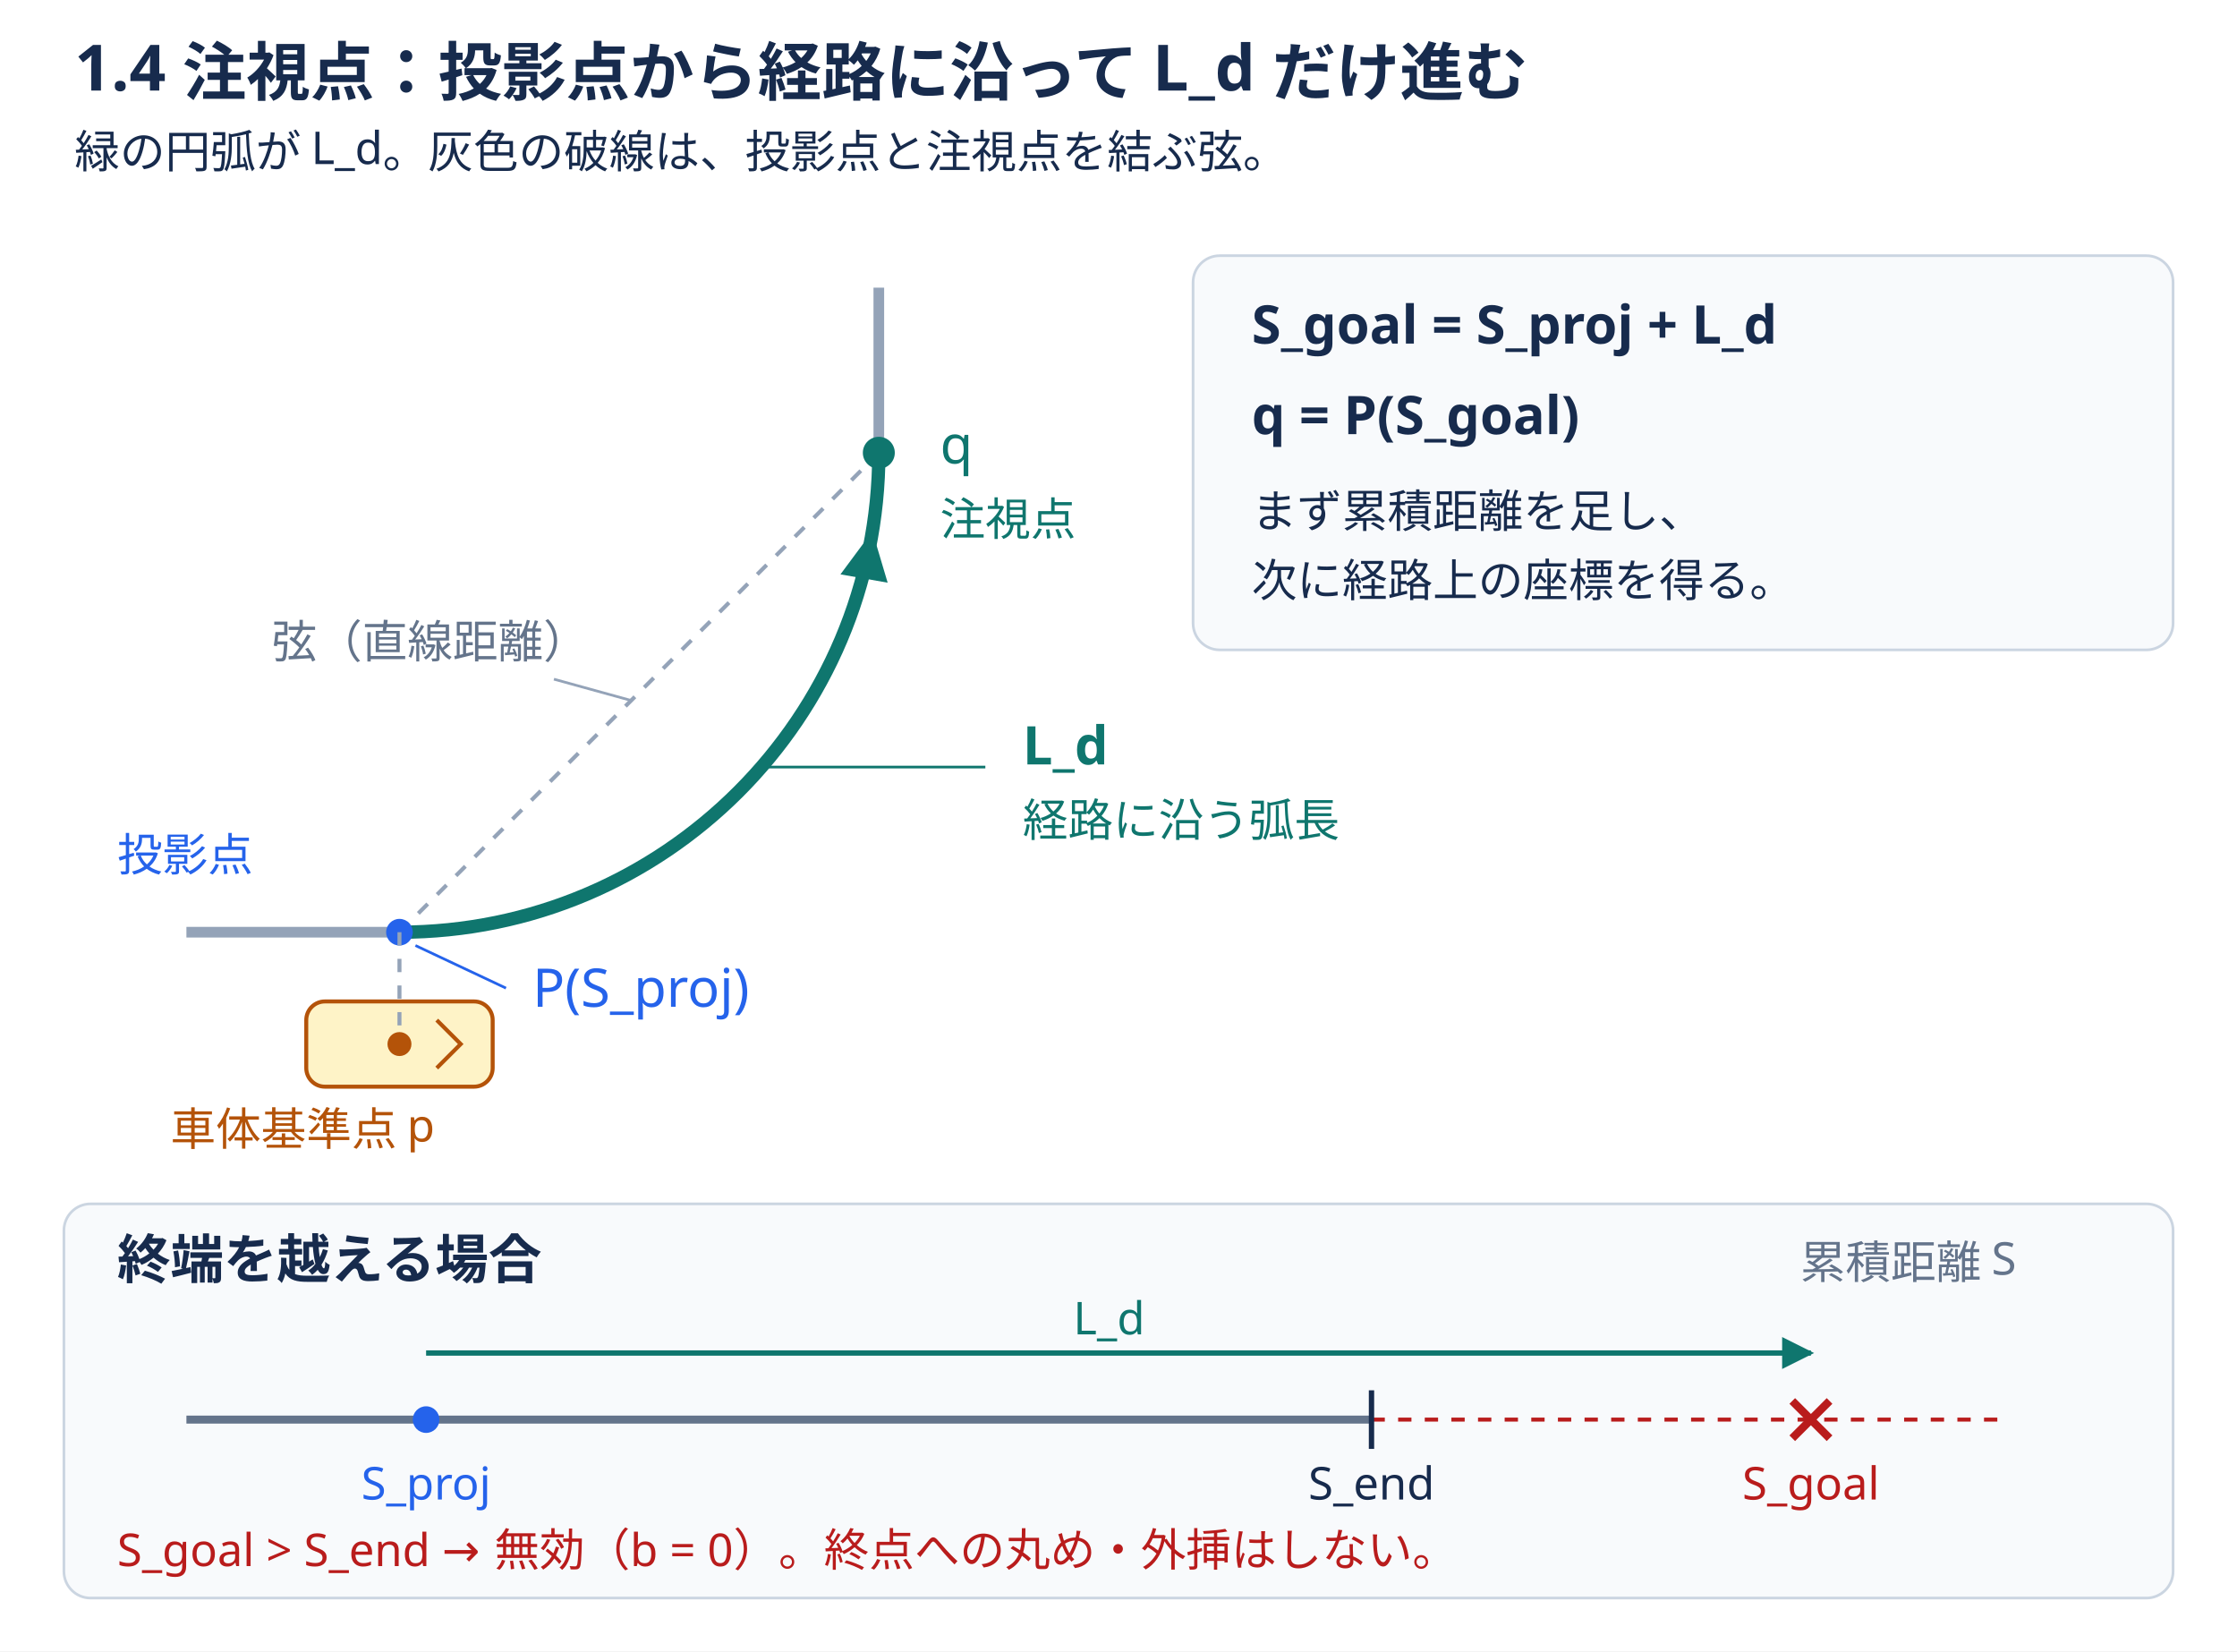
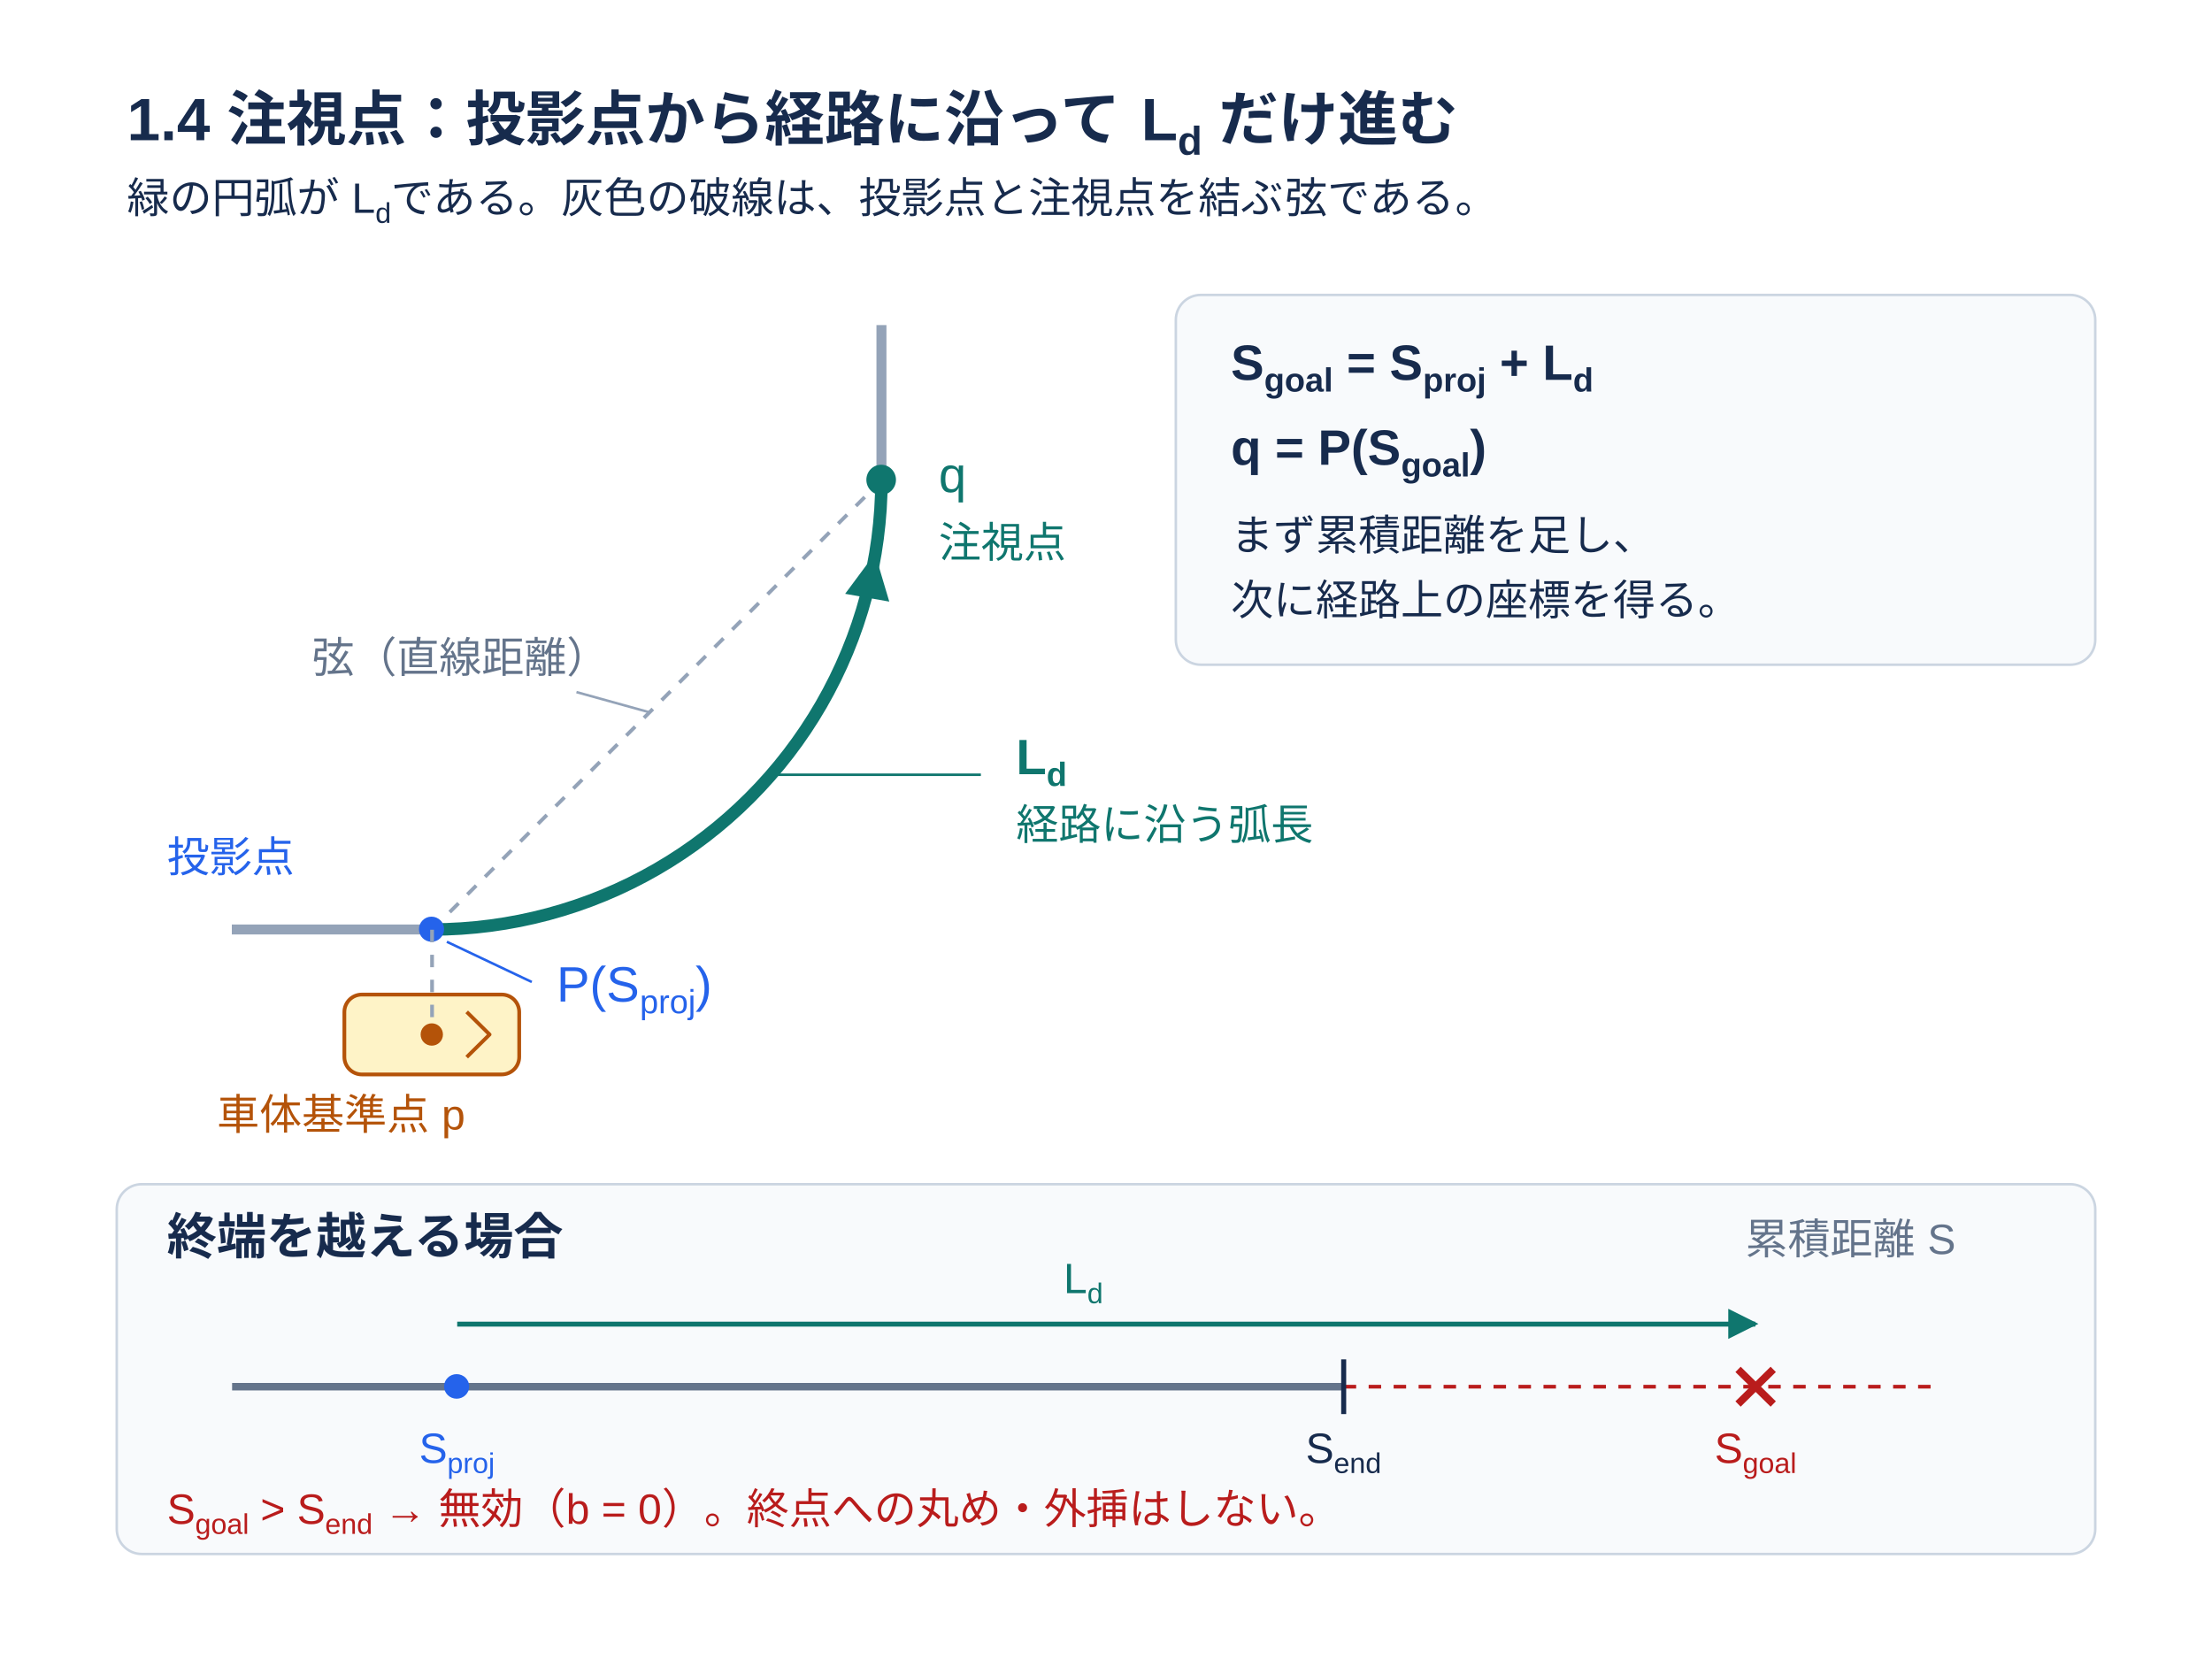
- <svg xmlns="http://www.w3.org/2000/svg" width="840" height="620" viewBox="0 0 840 620" role="img" aria-labelledby="title desc">
-   <defs>
-     <marker id="arrow" viewBox="0 0 10 10" refX="9" refY="5" markerWidth="6" markerHeight="6" orient="auto-start-reverse">
-       <path d="M 0 0 L 10 5 L 0 10 z" fill="#64748b" />
-     </marker>
-     <marker id="blue-arrow" viewBox="0 0 10 10" refX="9" refY="5" markerWidth="6" markerHeight="6" orient="auto-start-reverse">
-       <path d="M 0 0 L 10 5 L 0 10 z" fill="#2563eb" />
-     </marker>
-     <marker id="green-arrow" viewBox="0 0 10 10" refX="9" refY="5" markerWidth="6" markerHeight="6" orient="auto-start-reverse">
-       <path d="M 0 0 L 10 5 L 0 10 z" fill="#0f766e" />
-     </marker>
-     <marker id="amber-arrow" viewBox="0 0 10 10" refX="9" refY="5" markerWidth="6" markerHeight="6" orient="auto">
-       <path d="M 0 0 L 10 5 L 0 10 z" fill="#b45309" />
-     </marker>
-     <style>
-       text { font-family: sans-serif; font-size: 20px; fill: #172b4d; }
-       .heading { font-size: 24px; font-weight: 700; }
-       .label { font-size: 20px; font-weight: 700; }
-       .small { font-size: 17px; }
-       .blue { fill: #2563eb; }
-       .green { fill: #0f766e; }
-       .amber { fill: #b45309; }
-       .muted { fill: #64748b; }
-       .invalid { fill: #b91c1c; }
-       .panel { fill: #f8fafc; stroke: #cbd5e1; stroke-width: 1; }
-       .guide { fill: none; stroke: #94a3b8; stroke-width: 1.5; stroke-dasharray: 5 5; }
-       .axis { fill: none; stroke: #64748b; stroke-width: 1.5; marker-end: url(#arrow); }
-       .dimension { fill: none; stroke: #64748b; stroke-width: 1.5; marker-start: url(#arrow); marker-end: url(#arrow); }
-       .route-blue { fill: none; stroke: #2563eb; stroke-width: 5; stroke-linecap: round; }
-       .route-green { fill: none; stroke: #0f766e; stroke-width: 5; stroke-linecap: round; }
-       .point { fill: #172b4d; }
-     </style>
-   </defs>
-   <rect width="840" height="620" fill="white" />
-   <text x="28" y="34" class="heading">1.4 注視点：投影点から経路に沿って L_d だけ進む</text>
-   <text x="28" y="63" class="small">緑の円弧が L_d。灰色の破線は、投影点と注視点を結ぶ弦。</text>
-   <path d="M 70 350 L 150 350" fill="none" stroke="#94a3b8" stroke-width="4" />
-   <path d="M 150 350 A 180 180 0 0 0 330 170" class="route-green" />
-   <path d="M 305.88 260 A 180 180 0 0 0 327.27 201.26" fill="none" stroke="#0f766e" stroke-width="3" marker-end="url(#green-arrow)" />
-   <path d="M 330 170 L 330 108" fill="none" stroke="#94a3b8" stroke-width="4" />
-   <path d="M 150 350 L 330 170" class="guide" />
-   <text x="102" y="247" class="small muted">弦（直線距離）</text>
-   <path d="M 208 255 L 237 263" fill="none" stroke="#94a3b8" stroke-width="1" />
-   <path d="M 286 288 L 370 288" fill="none" stroke="#0f766e" stroke-width="1" />
-   <text x="384" y="287" class="label green">L_d</text>
-   <text x="384" y="314" class="small green">経路に沿う弧長</text>
-   <circle cx="150" cy="350" r="5" fill="#2563eb" />
-   <text x="44" y="327" class="small blue">投影点</text>
-   <text x="200" y="378" class="blue">P(S_proj)</text>
-   <path d="M 156 355 L 190 371" fill="none" stroke="#2563eb" stroke-width="1" />
-   <rect x="115" y="376" width="70" height="32" rx="7" fill="#fef3c7" stroke="#b45309" stroke-width="1.5" />
-   <path d="M 164 383 L 173 392 L 164 401" fill="none" stroke="#b45309" stroke-width="1.5" />
-   <path d="M 150 350 L 150 392" class="guide" />
-   <circle cx="150" cy="392" r="4.5" fill="#b45309" />
-   <text x="64" y="430" class="small amber">車体基準点 p</text>
-   <circle cx="330" cy="170" r="6" fill="#0f766e" />
-   <text x="353" y="174" class="green">q</text>
-   <text x="353" y="201" class="small green">注視点</text>
-   <rect x="448" y="96" width="368" height="148" rx="10" class="panel" />
-   <text x="470" y="129" class="label">S_goal = S_proj + L_d</text>
-   <text x="470" y="163" class="label">q = P(S_goal)</text>
-   <text x="470" y="198" class="small">まず累積距離を足し、</text>
-   <text x="470" y="224" class="small">次に経路上の座標を得る。</text>
-   <rect x="24" y="452" width="792" height="148" rx="10" class="panel" />
-   <text x="44" y="480" class="label">終端を越える場合</text>
-   <text x="676" y="480" class="small muted">累積距離 S</text>
-   <path d="M 70 533 L 515 533" fill="none" stroke="#64748b" stroke-width="3" />
-   <path d="M 515 533 L 755 533" fill="none" stroke="#b91c1c" stroke-width="1.5" stroke-dasharray="5 5" />
-   <path d="M 160 508 L 680 508" fill="none" stroke="#0f766e" stroke-width="2" marker-end="url(#green-arrow)" />
-   <text x="403" y="501" class="small green">L_d</text>
-   <circle cx="160" cy="533" r="5" fill="#2563eb" />
-   <path d="M 515 522 L 515 544" fill="none" stroke="#172b4d" stroke-width="2" />
-   <path d="M 673 526 L 687 540 M 673 540 L 687 526" fill="none" stroke="#b91c1c" stroke-width="3" />
-   <text x="160" y="563" text-anchor="middle" class="small blue">S_proj</text>
-   <text x="515" y="563" text-anchor="middle" class="small">S_end</text>
-   <text x="680" y="563" text-anchor="middle" class="small invalid">S_goal</text>
-   <text x="44" y="588" class="small invalid">S_goal &gt; S_end → 無効（b = 0）。終点への丸め・外挿はしない。</text>
+ <svg xmlns="http://www.w3.org/2000/svg" width="3960" height="2970" xml:space="preserve" overflow="hidden">
+   <g>
+     <rect x="0" y="0" width="3960" height="2970" fill="#FFFFFF" />
+     <text fill="#172B4D" font-family="Arial,Arial_MSFontService,sans-serif" font-weight="700" font-size="107" transform="matrix(1 0 0 1 227.381 251)">1.4 </text>
+     <text fill="#172B4D" font-family="Yu Gothic,Yu Gothic_MSFontService,sans-serif" font-weight="700" font-size="107" transform="matrix(1 0 0 1 406.131 251)">注視点：投影点から経路に沿って</text>
+     <text fill="#172B4D" font-family="Arial,Arial_MSFontService,sans-serif" font-weight="700" font-size="107" transform="matrix(1 0 0 1 2042.95 251)">L</text>
+     <text fill="#172B4D" font-family="Arial,Arial_MSFontService,sans-serif" font-weight="700" font-size="72" transform="matrix(1 0 0 1 2108.27 277)">d</text>
+     <text fill="#172B4D" font-family="Yu Gothic,Yu Gothic_MSFontService,sans-serif" font-weight="700" font-size="107" transform="matrix(1 0 0 1 2181.6 251)">だけ進む</text>
+     <text fill="#172B4D" font-family="Yu Gothic,Yu Gothic_MSFontService,sans-serif" font-weight="400" font-size="76" transform="matrix(1 0 0 1 227.381 381)">緑の円弧が</text>
+     <text fill="#172B4D" font-family="Arial,Arial_MSFontService,sans-serif" font-weight="400" font-size="76" transform="matrix(1 0 0 1 629.568 381)">L</text>
+     <text fill="#172B4D" font-family="Arial,Arial_MSFontService,sans-serif" font-weight="400" font-size="51" transform="matrix(1 0 0 1 671.964 399)">d</text>
+     <text fill="#172B4D" font-family="Yu Gothic,Yu Gothic_MSFontService,sans-serif" font-weight="400" font-size="76" transform="matrix(1 0 0 1 700.037 381)">である。</text>
+     <text fill="#172B4D" font-family="Yu Gothic,Yu Gothic_MSFontService,sans-serif" font-weight="400" font-size="76" transform="matrix(1 0 0 1 1004.83 381)">灰色</text>
+     <text fill="#172B4D" font-family="Yu Gothic,Yu Gothic_MSFontService,sans-serif" font-weight="400" font-size="76" transform="matrix(1 0 0 1 1157.22 381)">の破線は、投影点と注視点を結ぶ</text>
+     <text fill="#172B4D" font-family="Yu Gothic,Yu Gothic_MSFontService,sans-serif" font-weight="400" font-size="76" transform="matrix(1 0 0 1 2300.19 381)">弦</text>
+     <text fill="#172B4D" font-family="Yu Gothic,Yu Gothic_MSFontService,sans-serif" font-weight="400" font-size="76" transform="matrix(1 0 0 1 2376.39 381)">である</text>
+     <text fill="#172B4D" font-family="Yu Gothic,Yu Gothic_MSFontService,sans-serif" font-weight="400" font-size="76" transform="matrix(1 0 0 1 2604.98 381)">。</text>
+     <path d="M415 1664 773 1664" stroke="#94A3B8" stroke-width="17.884" stroke-linejoin="round" stroke-miterlimit="10" fill="none" fill-rule="evenodd" />
+     <path d="M773 1664C914.297 1664 1053.13 1626.8 1175.5 1556.15 1297.87 1485.5 1399.5 1383.87 1470.15 1261.5 1540.8 1139.13 1578 1000.3 1578 859" stroke="#0F766E" stroke-width="22.355" stroke-linecap="round" stroke-linejoin="round" stroke-miterlimit="10" fill="none" fill-rule="evenodd" />
+     <path d="M1470.5 1261.5C1517.14 1180.4 1549.29 1091.73 1565.5 999.5" stroke="#0F766E" stroke-width="13.413" stroke-linejoin="round" stroke-miterlimit="10" fill="none" fill-rule="evenodd" />
+     <path d="M1513 1063.05 1566.44 991 1592 1077Z" fill="#0F766E" fill-rule="evenodd" />
+     <path d="M1578 859 1578 582" stroke="#94A3B8" stroke-width="17.884" stroke-linejoin="round" stroke-miterlimit="10" fill="none" fill-rule="evenodd" />
+     <path d="M773.5 1664.5 1578.5 859.5" stroke="#94A3B8" stroke-width="6.706" stroke-linejoin="round" stroke-miterlimit="10" stroke-dasharray="22.355 22.355" fill="none" fill-rule="evenodd" />
+     <text fill="#64748B" font-family="Yu Gothic,Yu Gothic_MSFontService,sans-serif" font-weight="400" font-size="76" transform="matrix(1 0 0 1 558.232 1204)">弦（直線距離）</text>
+     <path d="M1032 1239 1162 1275" stroke="#94A3B8" stroke-width="4.471" stroke-linejoin="round" stroke-miterlimit="10" fill="none" fill-rule="evenodd" />
+     <path d="M1381 1387 1756 1387" stroke="#0F766E" stroke-width="4.471" stroke-linejoin="round" stroke-miterlimit="10" fill="none" fill-rule="evenodd" />
+     <text fill="#0F766E" font-family="Arial,Arial_MSFontService,sans-serif" font-weight="700" font-size="89" transform="matrix(1 0 0 1 1819.05 1386)">L</text>
+     <text fill="#0F766E" font-family="Arial,Arial_MSFontService,sans-serif" font-weight="700" font-size="60" transform="matrix(1 0 0 1 1873.47 1407)">d</text>
+     <text fill="#0F766E" font-family="Yu Gothic,Yu Gothic_MSFontService,sans-serif" font-weight="400" font-size="76" transform="matrix(1 0 0 1 1819.05 1503)">経路に沿う弧長</text>
+     <path d="M750 1663.5C750 1651.07 760.074 1641 772.5 1641 784.927 1641 795 1651.07 795 1663.5 795 1675.93 784.927 1686 772.5 1686 760.074 1686 750 1675.93 750 1663.5Z" fill="#2563EB" fill-rule="evenodd" />
+     <text fill="#2563EB" font-family="Yu Gothic,Yu Gothic_MSFontService,sans-serif" font-weight="400" font-size="76" transform="matrix(1 0 0 1 298.916 1561)">投影点</text>
+     <text fill="#2563EB" font-family="Arial,Arial_MSFontService,sans-serif" font-weight="400" font-size="89" transform="matrix(1 0 0 1 996.387 1793)">P(S</text>
+     <text fill="#2563EB" font-family="Arial,Arial_MSFontService,sans-serif" font-weight="400" font-size="60" transform="matrix(1 0 0 1 1145.35 1814)">proj</text>
+     <text fill="#2563EB" font-family="Arial,Arial_MSFontService,sans-serif" font-weight="400" font-size="89" transform="matrix(1 0 0 1 1245.03 1793)">)</text>
+     <path d="M800 1686 952 1758" stroke="#2563EB" stroke-width="4.471" stroke-linejoin="round" stroke-miterlimit="10" fill="none" fill-rule="evenodd" />
+     <path d="M616.5 1811.78C616.5 1794.51 630.505 1780.5 647.781 1780.5L898.219 1780.5C915.495 1780.5 929.5 1794.51 929.5 1811.78L929.5 1892.22C929.5 1909.49 915.495 1923.5 898.219 1923.5L647.781 1923.5C630.505 1923.5 616.5 1909.49 616.5 1892.22Z" stroke="#B45309" stroke-width="6.706" stroke-linejoin="round" stroke-miterlimit="10" fill="#FEF3C7" fill-rule="evenodd" />
+     <path d="M835.5 1811.5 876.5 1852 835.5 1892.5" stroke="#B45309" stroke-width="6.706" stroke-linejoin="round" stroke-miterlimit="10" fill="none" fill-rule="evenodd" />
+     <path d="M773.5 1664.5 773.5 1852.5" stroke="#94A3B8" stroke-width="6.706" stroke-linejoin="round" stroke-miterlimit="10" stroke-dasharray="22.355 22.355" fill="none" fill-rule="evenodd" />
+     <path d="M753 1852C753 1840.95 761.954 1832 773 1832 784.046 1832 793 1840.95 793 1852 793 1863.05 784.046 1872 773 1872 761.954 1872 753 1863.05 753 1852Z" fill="#B45309" fill-rule="evenodd" />
+     <text fill="#B45309" font-family="Yu Gothic,Yu Gothic_MSFontService,sans-serif" font-weight="400" font-size="76" transform="matrix(1 0 0 1 388.335 2022)">車体基準点</text>
+     <text fill="#B45309" font-family="Arial,Arial_MSFontService,sans-serif" font-weight="400" font-size="76" transform="matrix(1 0 0 1 790.523 2022)">p</text>
+     <path d="M1551 859C1551 844.088 1562.86 832 1577.5 832 1592.14 832 1604 844.088 1604 859 1604 873.912 1592.14 886 1577.5 886 1562.86 886 1551 873.912 1551 859Z" fill="#0F766E" fill-rule="evenodd" />
+     <text fill="#0F766E" font-family="Arial,Arial_MSFontService,sans-serif" font-weight="400" font-size="89" transform="matrix(1 0 0 1 1680.45 881)">q</text>
+     <text fill="#0F766E" font-family="Yu Gothic,Yu Gothic_MSFontService,sans-serif" font-weight="400" font-size="76" transform="matrix(1 0 0 1 1680.45 998)">注視点</text>
+     <path d="M2105 572.725C2105 548.024 2125.02 528 2149.73 528L3706.27 528C3730.98 528 3751 548.024 3751 572.725L3751 1145.28C3751 1169.98 3730.98 1190 3706.27 1190L2149.73 1190C2125.02 1190 2105 1169.98 2105 1145.28Z" stroke="#CBD5E1" stroke-width="4.471" stroke-linejoin="round" stroke-miterlimit="10" fill="#F8FAFC" fill-rule="evenodd" />
+     <text fill="#172B4D" font-family="Arial,Arial_MSFontService,sans-serif" font-weight="700" font-size="89" transform="matrix(1 0 0 1 2203.55 680)">S</text>
+     <text fill="#172B4D" font-family="Arial,Arial_MSFontService,sans-serif" font-weight="700" font-size="60" transform="matrix(1 0 0 1 2263.13 701)">goal</text>
+     <text fill="#172B4D" font-family="Arial,Arial_MSFontService,sans-serif" font-weight="700" font-size="89" transform="matrix(1 0 0 1 2410.94 680)">= S</text>
+     <text fill="#172B4D" font-family="Arial,Arial_MSFontService,sans-serif" font-weight="700" font-size="60" transform="matrix(1 0 0 1 2547.3 701)">proj</text>
+     <text fill="#172B4D" font-family="Arial,Arial_MSFontService,sans-serif" font-weight="700" font-size="89" transform="matrix(1 0 0 1 2684.8 680)">+ L</text>
+     <text fill="#172B4D" font-family="Arial,Arial_MSFontService,sans-serif" font-weight="700" font-size="60" transform="matrix(1 0 0 1 2816 701)">d</text>
+     <text fill="#172B4D" font-family="Arial,Arial_MSFontService,sans-serif" font-weight="700" font-size="89" transform="matrix(1 0 0 1 2203.55 832)">q = P(S</text>
+     <text fill="#172B4D" font-family="Arial,Arial_MSFontService,sans-serif" font-weight="700" font-size="60" transform="matrix(1 0 0 1 2508.34 853)">goal</text>
+     <text fill="#172B4D" font-family="Arial,Arial_MSFontService,sans-serif" font-weight="700" font-size="89" transform="matrix(1 0 0 1 2631.52 832)">)</text>
+     <text fill="#172B4D" font-family="Yu Gothic,Yu Gothic_MSFontService,sans-serif" font-weight="400" font-size="76" transform="matrix(1 0 0 1 2203.55 985)">まず累積距離を足し、</text>
+     <text fill="#172B4D" font-family="Yu Gothic,Yu Gothic_MSFontService,sans-serif" font-weight="400" font-size="76" transform="matrix(1 0 0 1 2203.55 1101)">次に経路上の座標を得る。</text>
+     <path d="M209 2164.72C209 2140.02 229.024 2120 253.724 2120L3706.28 2120C3730.98 2120 3751 2140.02 3751 2164.72L3751 2737.28C3751 2761.98 3730.98 2782 3706.28 2782L253.724 2782C229.024 2782 209 2761.98 209 2737.28Z" stroke="#CBD5E1" stroke-width="4.471" stroke-linejoin="round" stroke-miterlimit="10" fill="#F8FAFC" fill-rule="evenodd" />
+     <text fill="#172B4D" font-family="Yu Gothic,Yu Gothic_MSFontService,sans-serif" font-weight="700" font-size="89" transform="matrix(1 0 0 1 298.916 2245)">終端を越える場合</text>
+     <text fill="#64748B" font-family="Yu Gothic,Yu Gothic_MSFontService,sans-serif" font-weight="400" font-size="76" transform="matrix(1 0 0 1 3124.57 2245)">累積距離</text>
+     <text fill="#64748B" font-family="Arial,Arial_MSFontService,sans-serif" font-weight="400" font-size="76" transform="matrix(1 0 0 1 3450.56 2245)">S</text>
+     <path d="M415.5 2482.5 2405.5 2482.5" stroke="#64748B" stroke-width="13.413" stroke-linejoin="round" stroke-miterlimit="10" fill="none" fill-rule="evenodd" />
+     <path d="M2405.5 2482.5 3478.5 2482.5" stroke="#B91C1C" stroke-width="6.706" stroke-linejoin="round" stroke-miterlimit="10" stroke-dasharray="22.355 22.355" fill="none" fill-rule="evenodd" />
+     <path d="M818.5 2370.5 3142.5 2370.5" stroke="#0F766E" stroke-width="8.942" stroke-linejoin="round" stroke-miterlimit="10" fill="none" fill-rule="evenodd" />
+     <path d="M3094 2343 3148 2370 3094 2397Z" fill="#0F766E" fill-rule="evenodd" />
+     <text fill="#0F766E" font-family="Arial,Arial_MSFontService,sans-serif" font-weight="400" font-size="76" transform="matrix(1 0 0 1 1903.99 2315)">L</text>
+     <text fill="#0F766E" font-family="Arial,Arial_MSFontService,sans-serif" font-weight="400" font-size="51" transform="matrix(1 0 0 1 1946.39 2333)">d</text>
+     <path d="M795 2482C795 2469.85 805.074 2460 817.5 2460 829.927 2460 840 2469.85 840 2482 840 2494.15 829.927 2504 817.5 2504 805.074 2504 795 2494.15 795 2482Z" fill="#2563EB" fill-rule="evenodd" />
+     <path d="M2405.5 2433.5 2405.5 2531.5" stroke="#172B4D" stroke-width="8.942" stroke-linejoin="round" stroke-miterlimit="10" fill="none" fill-rule="evenodd" />
+     <path d="M3111.5 2451.5 3174.5 2513.5M3111.5 2513.5 3174.5 2451.5" stroke="#B91C1C" stroke-width="13.413" stroke-linejoin="round" stroke-miterlimit="10" fill="none" fill-rule="evenodd" />
+     <text fill="#2563EB" font-family="Arial,Arial_MSFontService,sans-serif" font-weight="400" font-size="76" transform="matrix(1 0 0 1 750.231 2619)">S</text>
+     <text fill="#2563EB" font-family="Arial,Arial_MSFontService,sans-serif" font-weight="400" font-size="51" transform="matrix(1 0 0 1 800.647 2637)">proj</text>
+     <text fill="#172B4D" font-family="Arial,Arial_MSFontService,sans-serif" font-weight="400" font-size="76" transform="matrix(1 0 0 1 2337.42 2619)">S</text>
+     <text fill="#172B4D" font-family="Arial,Arial_MSFontService,sans-serif" font-weight="400" font-size="51" transform="matrix(1 0 0 1 2387.84 2637)">end</text>
+     <text fill="#B91C1C" font-family="Arial,Arial_MSFontService,sans-serif" font-weight="400" font-size="76" transform="matrix(1 0 0 1 3069.4 2619)">S</text>
+     <text fill="#B91C1C" font-family="Arial,Arial_MSFontService,sans-serif" font-weight="400" font-size="51" transform="matrix(1 0 0 1 3119.82 2637)">goal</text>
+     <text fill="#B91C1C" font-family="Arial,Arial_MSFontService,sans-serif" font-weight="400" font-size="76" transform="matrix(1 0 0 1 298.916 2728)">S</text>
+     <text fill="#B91C1C" font-family="Arial,Arial_MSFontService,sans-serif" font-weight="400" font-size="51" transform="matrix(1 0 0 1 349.333 2746)">goal</text>
+     <text fill="#B91C1C" font-family="Arial,Arial_MSFontService,sans-serif" font-weight="400" font-size="76" transform="matrix(1 0 0 1 466.208 2728)">&gt; S</text>
+     <text fill="#B91C1C" font-family="Arial,Arial_MSFontService,sans-serif" font-weight="400" font-size="51" transform="matrix(1 0 0 1 581.937 2746)">end</text>
+     <text fill="#B91C1C" font-family="Arial,Arial_MSFontService,sans-serif" font-weight="400" font-size="76" transform="matrix(1 0 0 1 687.353 2728)">→ </text>
+     <text fill="#B91C1C" font-family="Yu Gothic,Yu Gothic_MSFontService,sans-serif" font-weight="400" font-size="76" transform="matrix(1 0 0 1 784.749 2728)">無効（</text>
+     <text fill="#B91C1C" font-family="Arial,Arial_MSFontService,sans-serif" font-weight="400" font-size="76" transform="matrix(1 0 0 1 1013.34 2728)">b = 0</text>
+     <text fill="#B91C1C" font-family="Yu Gothic,Yu Gothic_MSFontService,sans-serif" font-weight="400" font-size="76" transform="matrix(1 0 0 1 1184.65 2728)">）。終点への丸め・外挿はしない。</text>
+   </g>
</svg>
